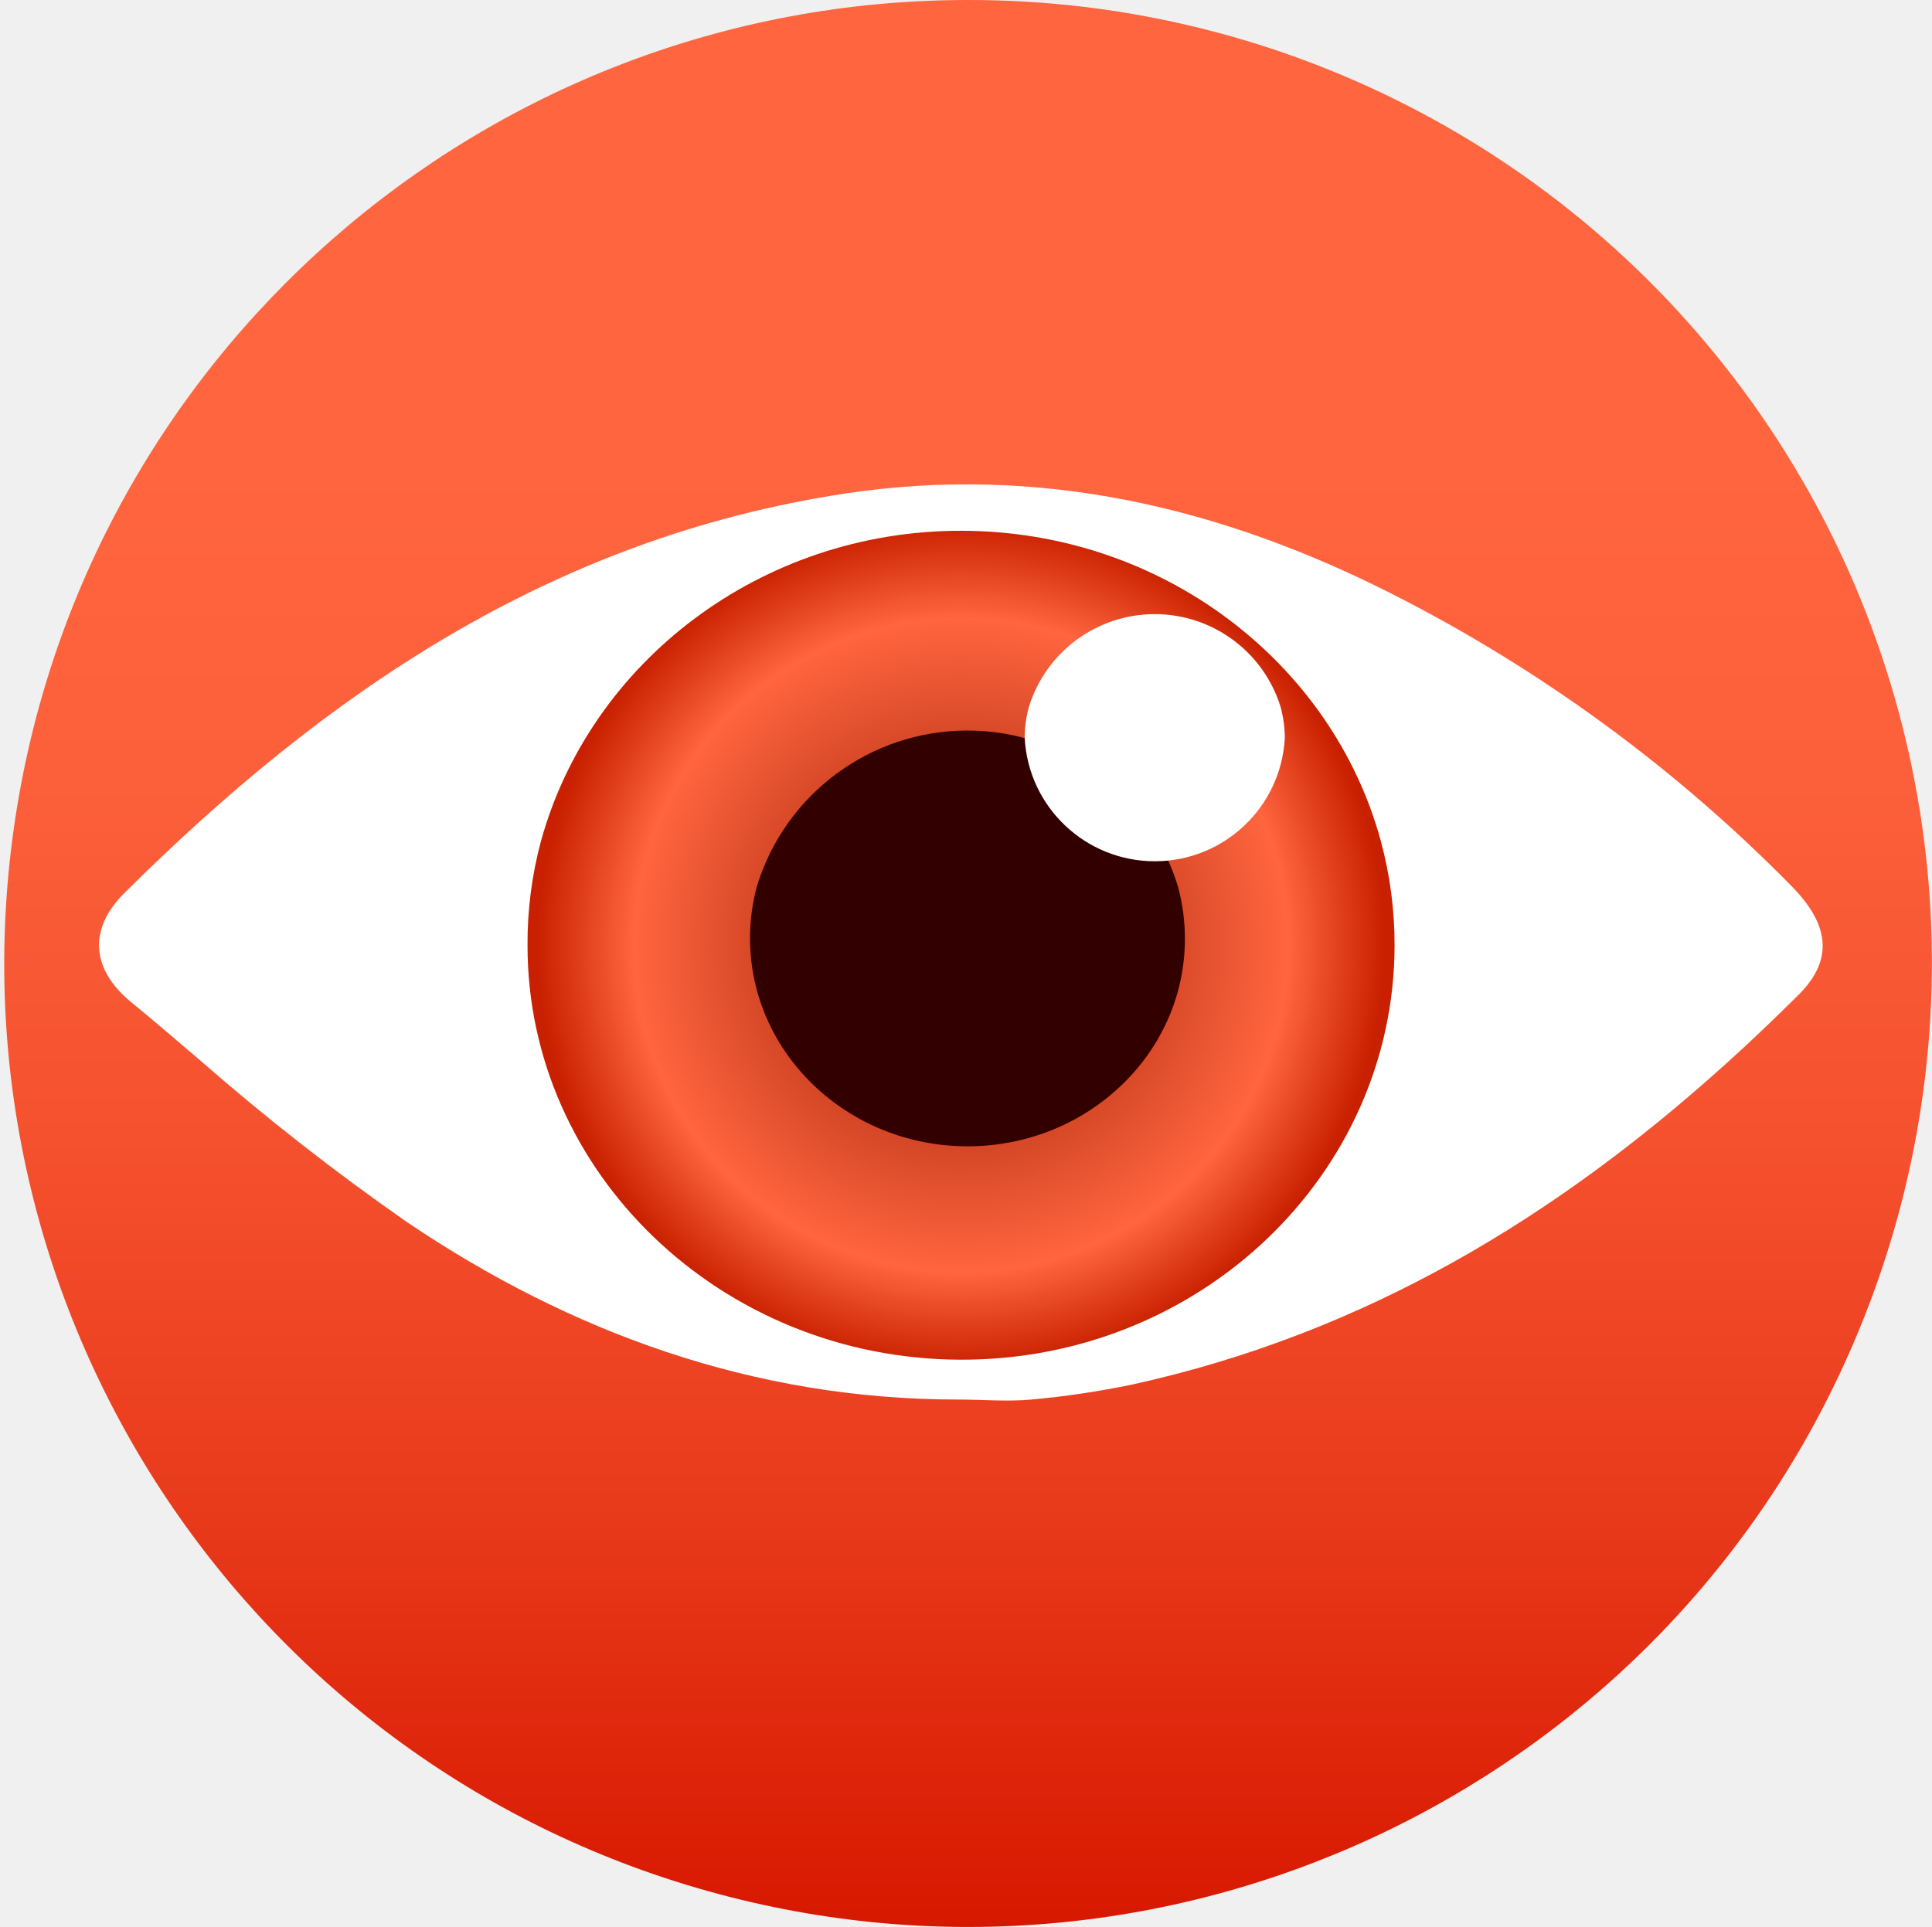
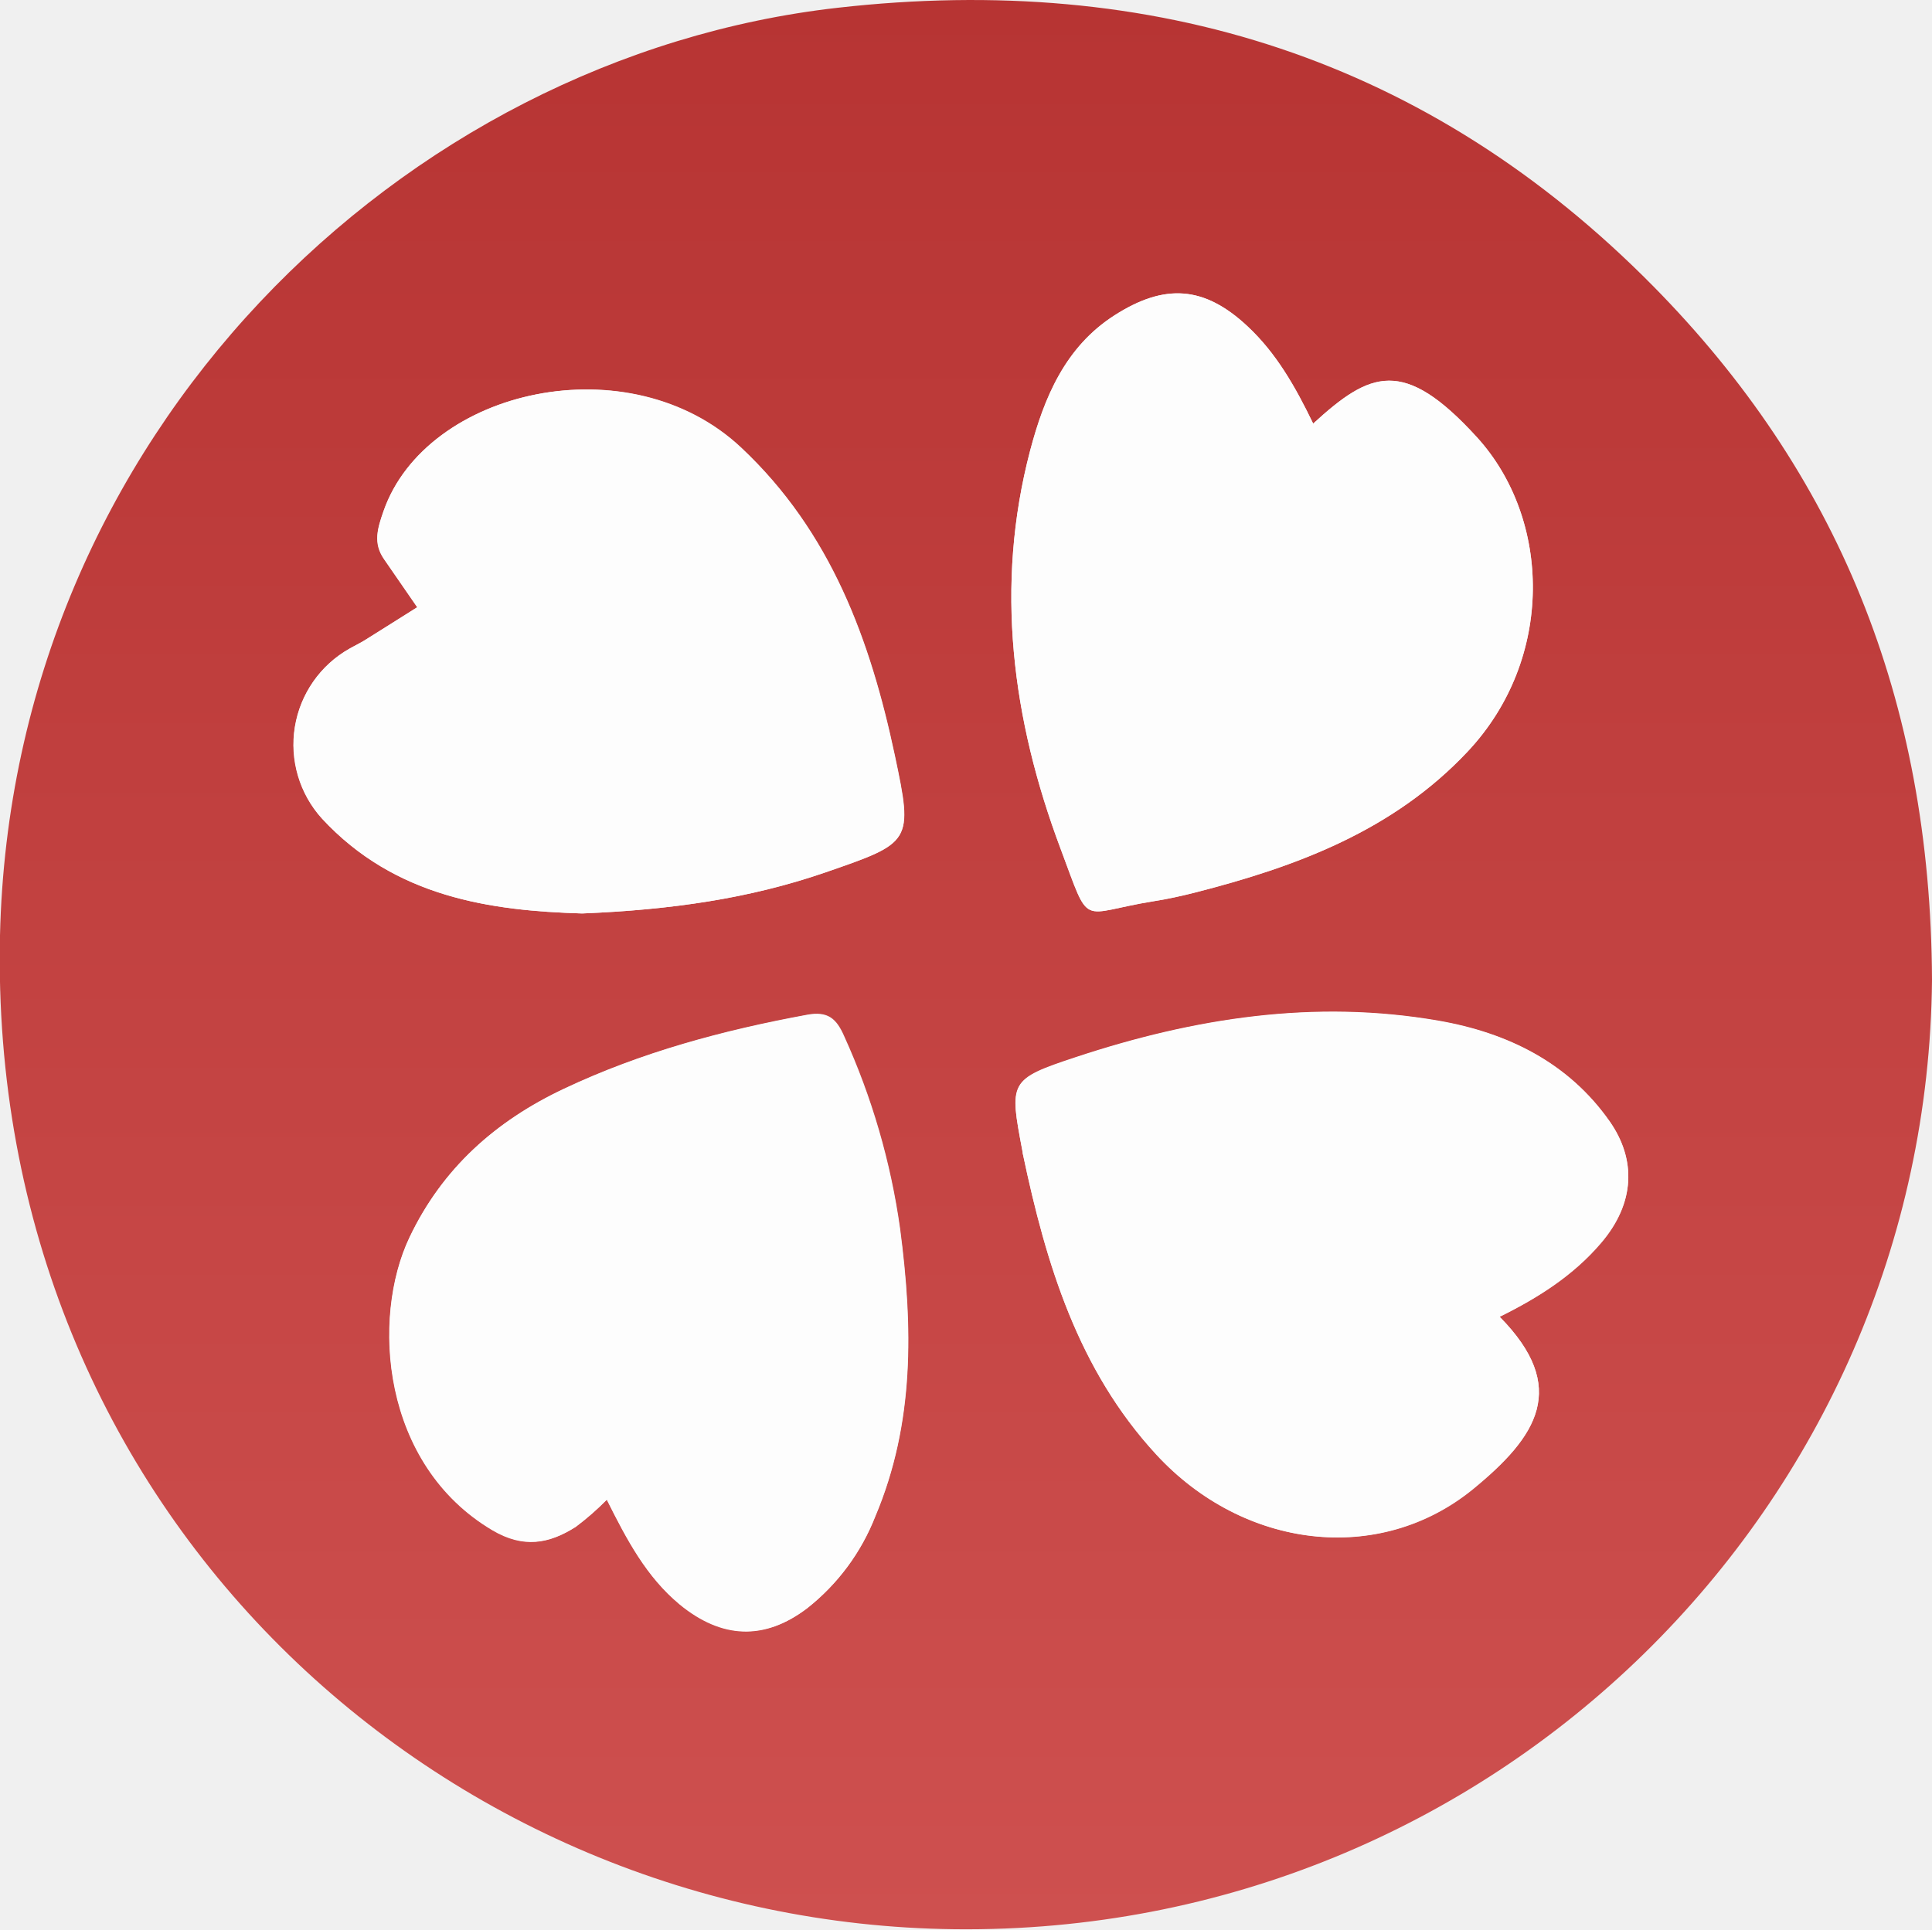
- <svg xmlns="http://www.w3.org/2000/svg" viewBox="0 0 144.48 144.12">
+ <svg xmlns="http://www.w3.org/2000/svg" viewBox="0 0 275.46 275.14">
  <defs>
-     <style>.cls-1{fill:#fff;}.cls-2{fill:url(#linear-gradient);}.cls-3{fill:url(#radial-gradient);}.cls-4{fill:#300;}</style>
-     <linearGradient id="linear-gradient" x1="72.24" y1="144.12" x2="72.24" gradientUnits="userSpaceOnUse">
-       <stop offset="0" stop-color="#d71800" />
-       <stop offset="0.21" stop-color="#e8391b" />
-       <stop offset="0.41" stop-color="#f5512f" />
-       <stop offset="0.6" stop-color="#fc603b" />
-       <stop offset="0.76" stop-color="#ff653f" />
+     <style>.cls-1{fill:url(#linear-gradient);}.cls-2{fill:#fdfdfd;}</style>
+     <linearGradient id="linear-gradient" x1="137.73" y1="275.14" x2="137.73" gradientUnits="userSpaceOnUse">
+       <stop offset="0" stop-color="#ce504f" />
+       <stop offset="1" stop-color="#b73433" />
    </linearGradient>
-     <radialGradient id="radial-gradient" cx="71.87" cy="70.7" r="31.72" gradientUnits="userSpaceOnUse">
-       <stop offset="0.17" stop-color="#c93e1f" />
-       <stop offset="0.32" stop-color="#cc4021" />
-       <stop offset="0.4" stop-color="#ca3f20" />
-       <stop offset="0.77" stop-color="#ff653f" />
-       <stop offset="1" stop-color="#c82000" />
-     </radialGradient>
  </defs>
  <g id="Layer_2" data-name="Layer 2">
    <g id="Layer_1-2" data-name="Layer 1">
-       <ellipse class="cls-1" cx="72.54" cy="71.94" rx="65.24" ry="60.76" />
-       <path class="cls-2" d="M72.28,0a72.06,72.06,0,1,0,66.65,99.7A72,72,0,0,0,72.28,0Zm62.24,74.39c-1.81,1.8-3.64,3.55-5.52,5.24-12.55,11.31-26.8,20.07-44.29,23.92a66.25,66.25,0,0,1-7.56,1.13c-1.83.17-3.69,0-5.53,0-15.31,0-29-5.05-41.17-13.26A178.54,178.54,0,0,1,15,79.34c-1.75-1.48-3.49-3-5.25-4.43-2.87-2.39-3.2-5.37-.46-8.1C24.18,52,41.13,40.25,63.23,36.91c14.6-2.2,28.23,1.08,41,7.58A114.55,114.55,0,0,1,134,66.3C136.58,68.94,137.32,71.59,134.52,74.39Z" />
-       <path class="cls-3" d="M104.29,70.76c-.05,17.12-14.59,31-32.48,30.94s-32.38-14-32.36-31a29.37,29.37,0,0,1,1-7.77C44.13,49.55,56.87,39.67,71.92,39.7s27.73,9.91,31.34,23.2A29.68,29.68,0,0,1,104.29,70.76Z" />
-       <path class="cls-4" d="M88.61,70.23c0,8.58-7.32,15.53-16.29,15.51s-16.24-7-16.23-15.57a14.73,14.73,0,0,1,.52-3.9,16.46,16.46,0,0,1,31.47,0A14.88,14.88,0,0,1,88.61,70.23Z" />
-       <path class="cls-1" d="M96.08,55.22a9.74,9.74,0,0,1-19.45,0,8.81,8.81,0,0,1,.31-2.33,9.85,9.85,0,0,1,18.83,0A8.9,8.9,0,0,1,96.08,55.22Z" />
+       <path class="cls-1" d="M275.46,139.72C274.8,214.67,213,276,136.13,275.13,63.17,274.31-1.81,215.82,0,133.41,1.64,61.93,57.36,8.13,119.42,1.11,164.5-4,203.79,8.44,235.73,40.83,261.83,67.3,275.28,99.59,275.46,139.72ZM83,130.27c12.7-.52,23.86-2.12,34.66-5.86,12.34-4.27,12.57-4.27,9.93-16.7-3.5-16.46-9.1-31.84-21.88-43.86-15.94-15-44.93-8.32-51,9-.87,2.49-1.51,4.58.06,6.86l4.74,6.87c-2.49,1.57-5,3.16-7.49,4.71-.7.43-1.44.78-2.16,1.19a15.71,15.71,0,0,0-3.93,24.24C56.32,128,70,129.88,83,130.27Zm130.85,57.51c5.45-2.69,10.48-5.87,14.43-10.5,4.88-5.71,5-11.89,1.24-17.31-5.87-8.39-14.52-12.64-24.38-14.36-17.68-3.08-34.9-.38-51.7,5.18-9.63,3.19-9.52,3.51-7.66,13.39,0,.16,0,.33.08.49,3.31,15.61,7.86,30.69,19,42.78,12.44,13.47,31.72,15.82,45.08,5C219.24,204.84,223.75,197.86,213.81,187.78Zm-127.3,26.1c2.89,5.77,5.66,11,10.4,14.9,6,4.89,12.07,5.19,18.2.51a31.07,31.07,0,0,0,9.67-13.07c5.62-13.3,5.35-27.05,3.52-41a99.89,99.89,0,0,0-8-27.51c-1.07-2.42-2.28-3.56-5.26-3-12,2.21-23.64,5.34-34.67,10.55-9.7,4.58-17.3,11.32-22,21.18-5.47,11.53-4,32.38,11.83,41.75,4.42,2.62,8.07,1.95,11.88-.48A39.36,39.36,0,0,0,86.51,213.88ZM187.23,60.41c-2.57-5.32-5.29-10.08-9.37-13.89-6.18-5.78-11.84-6.1-18.92-1.58s-10.1,11.82-12.06,19.29c-5.08,19.33-2.58,38.37,4.33,56.79,4.36,11.61,2.52,9.22,13.28,7.5,2-.31,3.93-.74,5.86-1.23,14.51-3.7,28.28-8.82,38.89-20.1,12.47-13.25,11.92-33.25,1.31-44.87C200.13,50.91,195.37,52.95,187.23,60.41Z" />
+       <path class="cls-2" d="M83,130.27C70,129.88,56.32,128,45.9,116.75a15.71,15.71,0,0,1,3.93-24.24c.71-.41,1.46-.75,2.16-1.19,2.5-1.56,5-3.14,7.49-4.71l-4.74-6.87c-1.58-2.28-.93-4.37-.06-6.86,6.07-17.36,35.06-24,51-9,12.78,12,18.38,27.4,21.88,43.86,2.64,12.43,2.42,12.43-9.93,16.7C106.82,128.15,95.67,129.75,83,130.27Z" />
+       <path class="cls-2" d="M213.81,187.78c9.94,10.08,5.43,17.06-3.88,24.62-13.37,10.86-32.64,8.51-45.08-5-11.16-12.08-15.72-27.17-19-42.78,0-.16,0-.33-.08-.49-1.86-9.88-2-10.2,7.66-13.39,16.8-5.56,34-8.26,51.7-5.18,9.86,1.72,18.51,6,24.38,14.36,3.79,5.42,3.64,11.6-1.24,17.31C224.29,181.91,219.26,185.09,213.81,187.78Z" />
+       <path class="cls-2" d="M86.51,213.88a39.36,39.36,0,0,1-4.43,3.88c-3.81,2.42-7.46,3.09-11.88.48C54.38,208.87,52.9,188,58.37,176.49c4.68-9.87,12.29-16.6,22-21.18,11-5.21,22.7-8.34,34.67-10.55,3-.55,4.19.59,5.26,3a99.89,99.89,0,0,1,8,27.51c1.84,13.9,2.1,27.65-3.52,41a31.07,31.07,0,0,1-9.67,13.07c-6.13,4.68-12.24,4.38-18.2-.51C92.17,224.89,89.39,219.65,86.51,213.88Z" />
+       <path class="cls-2" d="M187.23,60.41c8.14-7.46,12.9-9.5,23.32,1.92,10.61,11.62,11.15,31.62-1.31,44.87-10.61,11.28-24.38,16.4-38.89,20.1-1.93.49-3.89.92-5.86,1.23-10.76,1.72-8.92,4.11-13.28-7.5-6.91-18.41-9.41-37.46-4.33-56.79,2-7.47,4.93-14.74,12.06-19.29s12.74-4.2,18.92,1.58C181.94,50.33,184.66,55.09,187.23,60.41Z" />
    </g>
  </g>
</svg>
